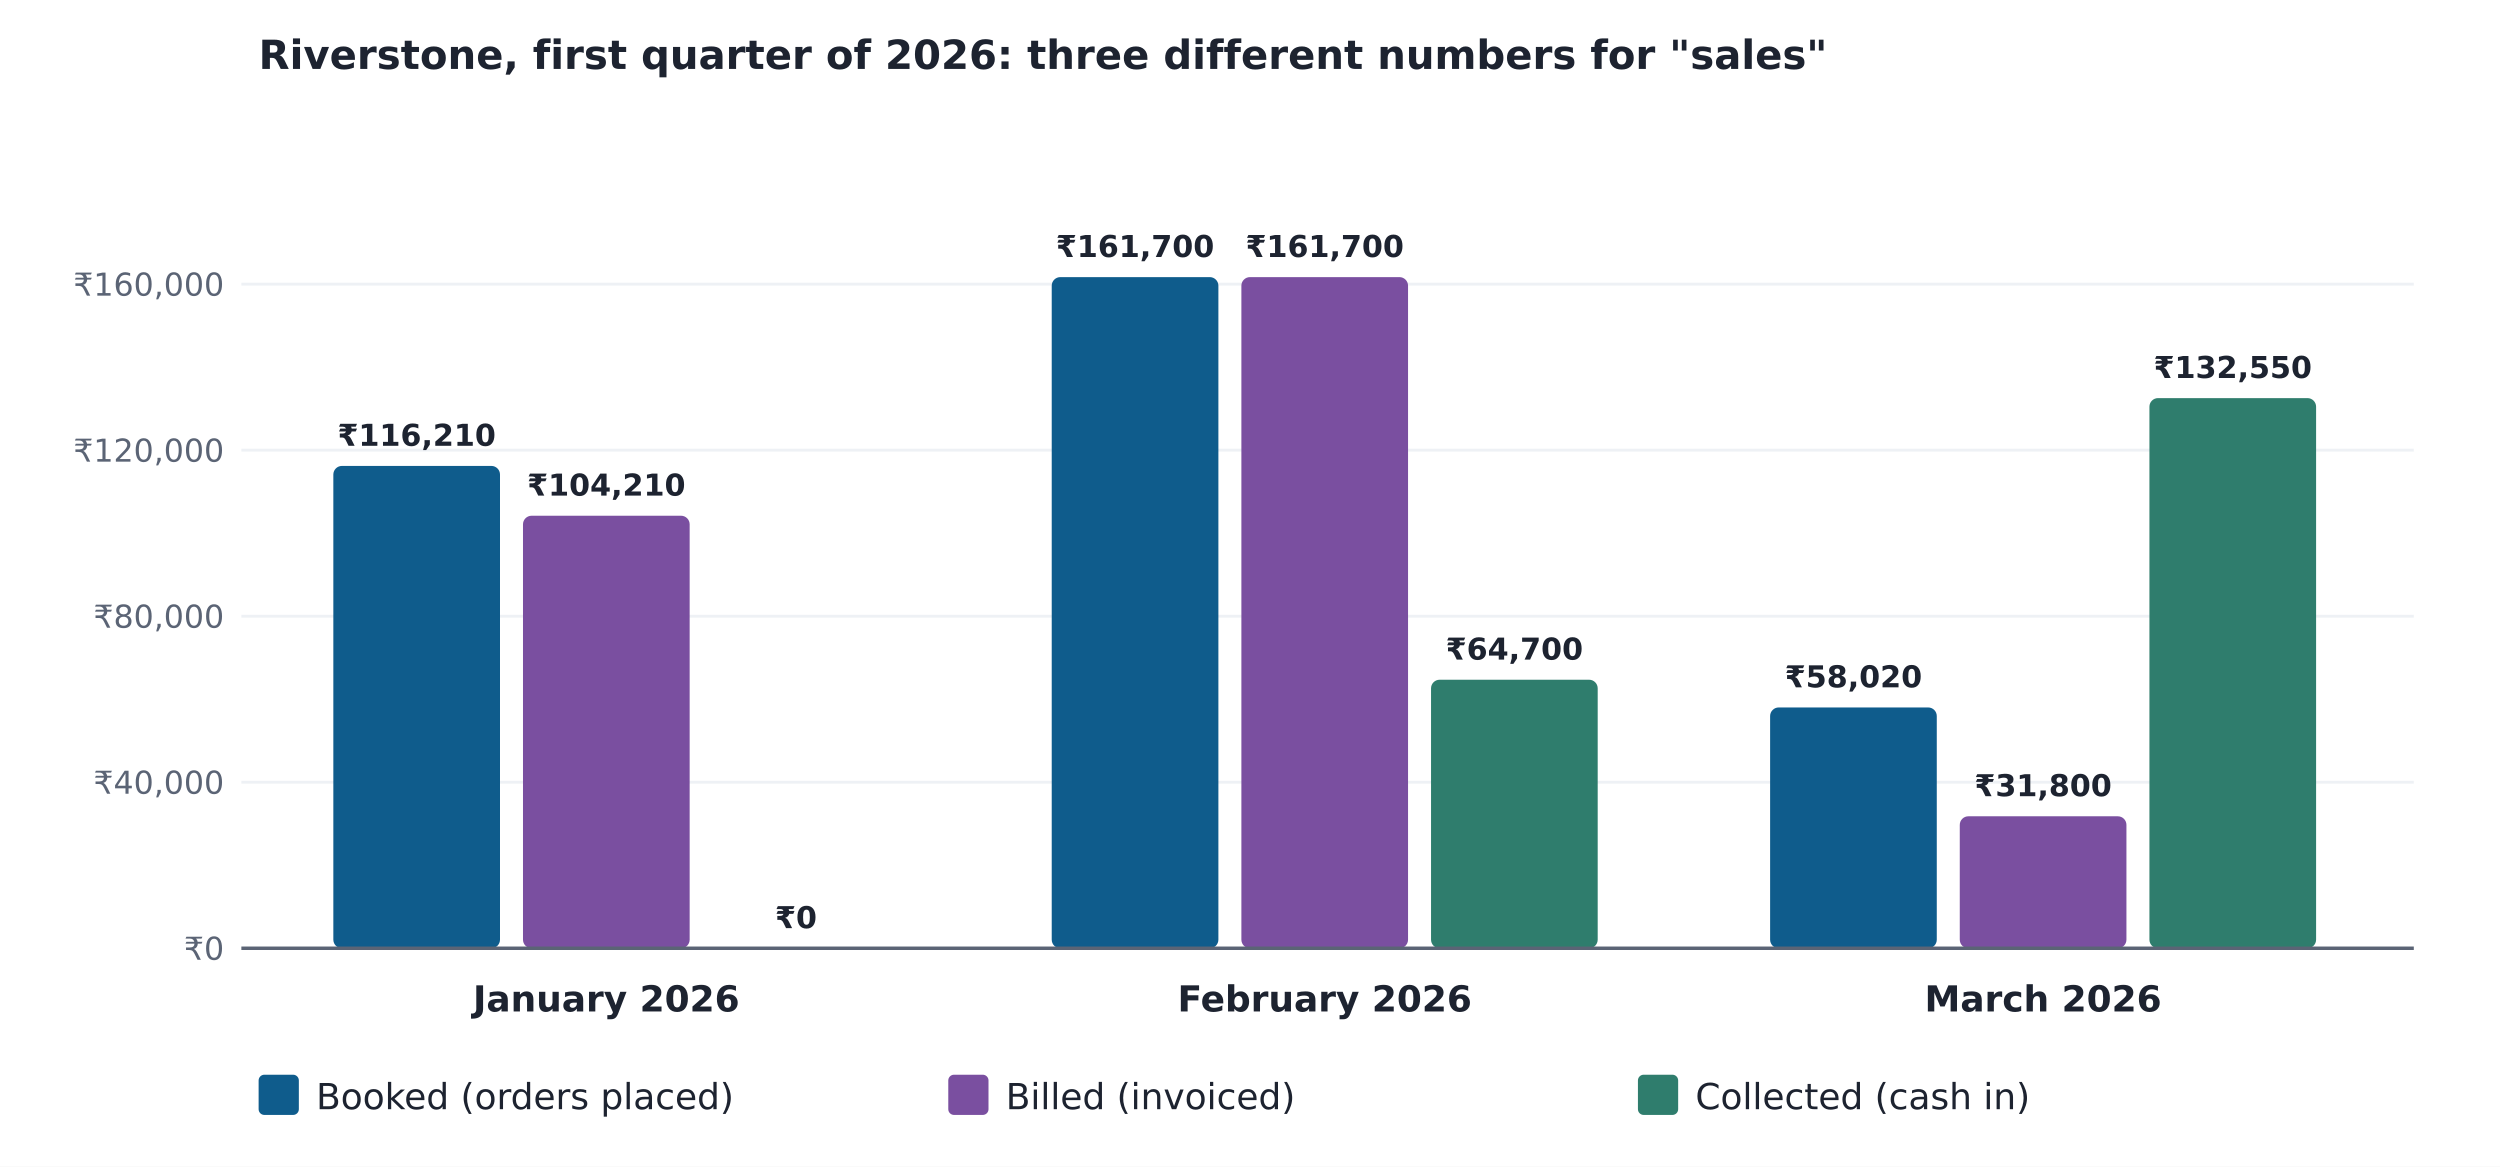
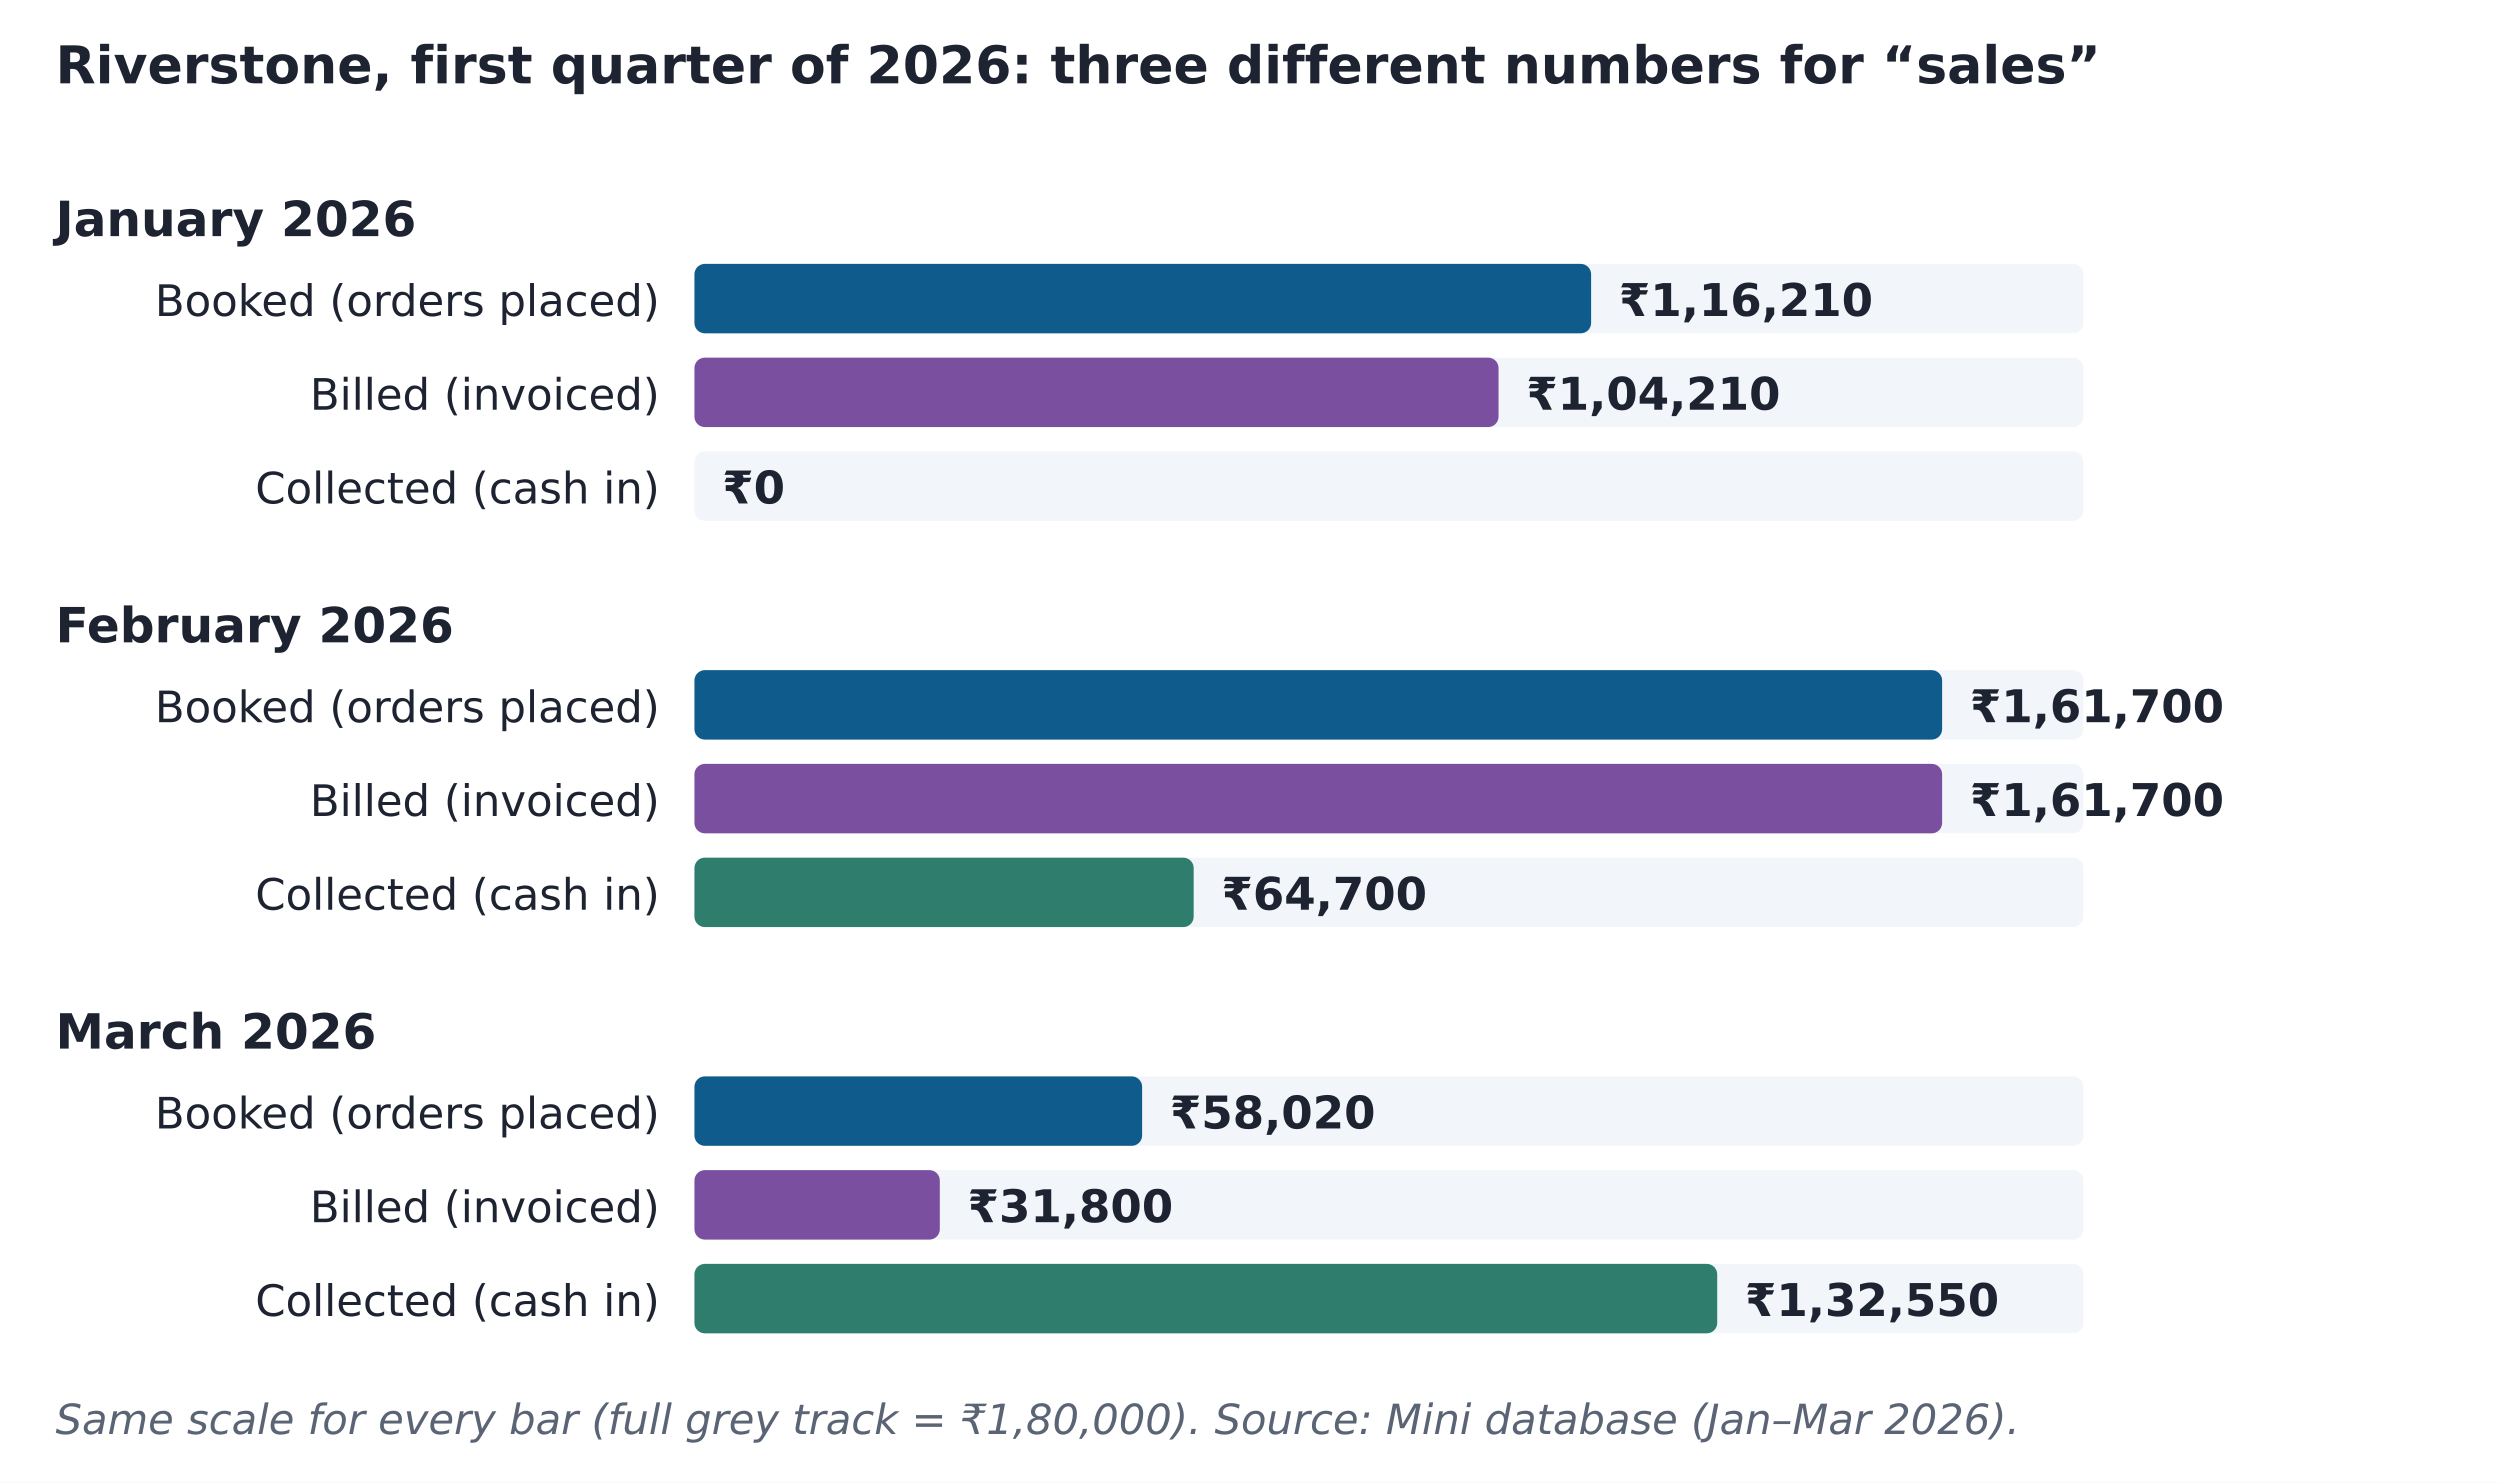
- <svg xmlns="http://www.w3.org/2000/svg" width="870" height="406" viewBox="0 0 870 406" font-family="DejaVu Sans, Arial, sans-serif">
-   <rect width="870" height="406" fill="#ffffff" />
-   <path d="M84,330.0 H840" fill="none" stroke="#eef1f5" stroke-width="1" stroke-linejoin="round" />
-   <text x="78" y="334.0" font-size="11" fill="#5b6475" font-weight="normal" text-anchor="end">₹0</text>
-   <path d="M84,272.222 H840" fill="none" stroke="#eef1f5" stroke-width="1" stroke-linejoin="round" />
-   <text x="78" y="276.222" font-size="11" fill="#5b6475" font-weight="normal" text-anchor="end">₹40,000</text>
-   <path d="M84,214.444 H840" fill="none" stroke="#eef1f5" stroke-width="1" stroke-linejoin="round" />
-   <text x="78" y="218.444" font-size="11" fill="#5b6475" font-weight="normal" text-anchor="end">₹80,000</text>
-   <path d="M84,156.667 H840" fill="none" stroke="#eef1f5" stroke-width="1" stroke-linejoin="round" />
-   <text x="78" y="160.667" font-size="11" fill="#5b6475" font-weight="normal" text-anchor="end">₹120,000</text>
-   <path d="M84,98.889 H840" fill="none" stroke="#eef1f5" stroke-width="1" stroke-linejoin="round" />
-   <text x="78" y="102.889" font-size="11" fill="#5b6475" font-weight="normal" text-anchor="end">₹160,000</text>
-   <rect x="116" y="162.141" width="58" height="167.859" rx="3" fill="#0f5c8c" stroke="none" stroke-width="1" />
-   <text x="145.0" y="155.141" font-size="10.5" fill="#1d2330" font-weight="bold" text-anchor="middle">₹116,210</text>
-   <rect x="182" y="179.474" width="58" height="150.526" rx="3" fill="#7a4fa0" stroke="none" stroke-width="1" />
-   <text x="211.0" y="172.474" font-size="10.5" fill="#1d2330" font-weight="bold" text-anchor="middle">₹104,210</text>
-   <rect x="248" y="330.0" width="58" height="0.0" rx="3" fill="#2f7d6d" stroke="none" stroke-width="1" />
-   <text x="277.0" y="323.0" font-size="10.5" fill="#1d2330" font-weight="bold" text-anchor="middle">₹0</text>
-   <text x="211.0" y="352" font-size="12.5" fill="#1d2330" font-weight="bold" text-anchor="middle">January 2026</text>
-   <rect x="366" y="96.433" width="58" height="233.567" rx="3" fill="#0f5c8c" stroke="none" stroke-width="1" />
-   <text x="395.0" y="89.433" font-size="10.5" fill="#1d2330" font-weight="bold" text-anchor="middle">₹161,700</text>
-   <rect x="432" y="96.433" width="58" height="233.567" rx="3" fill="#7a4fa0" stroke="none" stroke-width="1" />
-   <text x="461.0" y="89.433" font-size="10.5" fill="#1d2330" font-weight="bold" text-anchor="middle">₹161,700</text>
-   <rect x="498" y="236.544" width="58" height="93.456" rx="3" fill="#2f7d6d" stroke="none" stroke-width="1" />
-   <text x="527.0" y="229.544" font-size="10.5" fill="#1d2330" font-weight="bold" text-anchor="middle">₹64,700</text>
-   <text x="461.0" y="352" font-size="12.5" fill="#1d2330" font-weight="bold" text-anchor="middle">February 2026</text>
-   <rect x="616" y="246.193" width="58" height="83.807" rx="3" fill="#0f5c8c" stroke="none" stroke-width="1" />
-   <text x="645.0" y="239.193" font-size="10.5" fill="#1d2330" font-weight="bold" text-anchor="middle">₹58,020</text>
-   <rect x="682" y="284.067" width="58" height="45.933" rx="3" fill="#7a4fa0" stroke="none" stroke-width="1" />
-   <text x="711.0" y="277.067" font-size="10.5" fill="#1d2330" font-weight="bold" text-anchor="middle">₹31,800</text>
-   <rect x="748" y="138.539" width="58" height="191.461" rx="3" fill="#2f7d6d" stroke="none" stroke-width="1" />
-   <text x="777.0" y="131.539" font-size="10.5" fill="#1d2330" font-weight="bold" text-anchor="middle">₹132,550</text>
-   <text x="711.0" y="352" font-size="12.5" fill="#1d2330" font-weight="bold" text-anchor="middle">March 2026</text>
-   <path d="M84,330 H840" fill="none" stroke="#5b6475" stroke-width="1.2" stroke-linejoin="round" />
-   <rect x="90" y="374" width="14" height="14" rx="2" fill="#0f5c8c" stroke="none" stroke-width="1" />
-   <text x="110" y="386" font-size="12.5" fill="#1d2330" font-weight="normal" text-anchor="start">Booked (orders placed)</text>
-   <rect x="330" y="374" width="14" height="14" rx="2" fill="#7a4fa0" stroke="none" stroke-width="1" />
-   <text x="350" y="386" font-size="12.5" fill="#1d2330" font-weight="normal" text-anchor="start">Billed (invoiced)</text>
-   <rect x="570" y="374" width="14" height="14" rx="2" fill="#2f7d6d" stroke="none" stroke-width="1" />
-   <text x="590" y="386" font-size="12.5" fill="#1d2330" font-weight="normal" text-anchor="start">Collected (cash in)</text>
-   <text x="90" y="24" font-size="14" fill="#1d2330" font-weight="bold" text-anchor="start" font-family="Poppins, DejaVu Sans, sans-serif">Riverstone, first quarter of 2026: three different numbers for "sales"</text>
+ <svg xmlns="http://www.w3.org/2000/svg" width="720" height="427" viewBox="0 0 720 427" font-family="DejaVu Sans, Arial, sans-serif">
+   <rect width="720" height="427" fill="#ffffff" />
+   <text x="16" y="24" font-size="15" fill="#1d2330" font-weight="bold" text-anchor="start" font-family="Poppins, DejaVu Sans, sans-serif">Riverstone, first quarter of 2026: three different numbers for “sales”</text>
+   <text x="16" y="68" font-size="14" fill="#1d2330" font-weight="bold" text-anchor="start" font-family="Poppins, DejaVu Sans, sans-serif">January 2026</text>
+   <text x="190" y="91" font-size="12.5" fill="#1d2330" font-weight="normal" text-anchor="end">Booked (orders placed)</text>
+   <rect x="200" y="76" width="400" height="20" rx="3" fill="#f2f5f9" stroke="none" stroke-width="1" />
+   <rect x="200" y="76" width="258.244" height="20" rx="3" fill="#0f5c8c" stroke="none" stroke-width="1" />
+   <text x="466.244" y="91" font-size="13" fill="#1d2330" font-weight="bold" text-anchor="start">₹1,16,210</text>
+   <text x="190" y="118" font-size="12.5" fill="#1d2330" font-weight="normal" text-anchor="end">Billed (invoiced)</text>
+   <rect x="200" y="103" width="400" height="20" rx="3" fill="#f2f5f9" stroke="none" stroke-width="1" />
+   <rect x="200" y="103" width="231.578" height="20" rx="3" fill="#7a4fa0" stroke="none" stroke-width="1" />
+   <text x="439.578" y="118" font-size="13" fill="#1d2330" font-weight="bold" text-anchor="start">₹1,04,210</text>
+   <text x="190" y="145" font-size="12.5" fill="#1d2330" font-weight="normal" text-anchor="end">Collected (cash in)</text>
+   <rect x="200" y="130" width="400" height="20" rx="3" fill="#f2f5f9" stroke="none" stroke-width="1" />
+   <text x="208.0" y="145" font-size="13" fill="#1d2330" font-weight="bold" text-anchor="start">₹0</text>
+   <text x="16" y="185" font-size="14" fill="#1d2330" font-weight="bold" text-anchor="start" font-family="Poppins, DejaVu Sans, sans-serif">February 2026</text>
+   <text x="190" y="208" font-size="12.5" fill="#1d2330" font-weight="normal" text-anchor="end">Booked (orders placed)</text>
+   <rect x="200" y="193" width="400" height="20" rx="3" fill="#f2f5f9" stroke="none" stroke-width="1" />
+   <rect x="200" y="193" width="359.333" height="20" rx="3" fill="#0f5c8c" stroke="none" stroke-width="1" />
+   <text x="567.333" y="208" font-size="13" fill="#1d2330" font-weight="bold" text-anchor="start">₹1,61,700</text>
+   <text x="190" y="235" font-size="12.5" fill="#1d2330" font-weight="normal" text-anchor="end">Billed (invoiced)</text>
+   <rect x="200" y="220" width="400" height="20" rx="3" fill="#f2f5f9" stroke="none" stroke-width="1" />
+   <rect x="200" y="220" width="359.333" height="20" rx="3" fill="#7a4fa0" stroke="none" stroke-width="1" />
+   <text x="567.333" y="235" font-size="13" fill="#1d2330" font-weight="bold" text-anchor="start">₹1,61,700</text>
+   <text x="190" y="262" font-size="12.5" fill="#1d2330" font-weight="normal" text-anchor="end">Collected (cash in)</text>
+   <rect x="200" y="247" width="400" height="20" rx="3" fill="#f2f5f9" stroke="none" stroke-width="1" />
+   <rect x="200" y="247" width="143.778" height="20" rx="3" fill="#2f7d6d" stroke="none" stroke-width="1" />
+   <text x="351.778" y="262" font-size="13" fill="#1d2330" font-weight="bold" text-anchor="start">₹64,700</text>
+   <text x="16" y="302" font-size="14" fill="#1d2330" font-weight="bold" text-anchor="start" font-family="Poppins, DejaVu Sans, sans-serif">March 2026</text>
+   <text x="190" y="325" font-size="12.5" fill="#1d2330" font-weight="normal" text-anchor="end">Booked (orders placed)</text>
+   <rect x="200" y="310" width="400" height="20" rx="3" fill="#f2f5f9" stroke="none" stroke-width="1" />
+   <rect x="200" y="310" width="128.933" height="20" rx="3" fill="#0f5c8c" stroke="none" stroke-width="1" />
+   <text x="336.933" y="325" font-size="13" fill="#1d2330" font-weight="bold" text-anchor="start">₹58,020</text>
+   <text x="190" y="352" font-size="12.5" fill="#1d2330" font-weight="normal" text-anchor="end">Billed (invoiced)</text>
+   <rect x="200" y="337" width="400" height="20" rx="3" fill="#f2f5f9" stroke="none" stroke-width="1" />
+   <rect x="200" y="337" width="70.667" height="20" rx="3" fill="#7a4fa0" stroke="none" stroke-width="1" />
+   <text x="278.667" y="352" font-size="13" fill="#1d2330" font-weight="bold" text-anchor="start">₹31,800</text>
+   <text x="190" y="379" font-size="12.5" fill="#1d2330" font-weight="normal" text-anchor="end">Collected (cash in)</text>
+   <rect x="200" y="364" width="400" height="20" rx="3" fill="#f2f5f9" stroke="none" stroke-width="1" />
+   <rect x="200" y="364" width="294.556" height="20" rx="3" fill="#2f7d6d" stroke="none" stroke-width="1" />
+   <text x="502.556" y="379" font-size="13" fill="#1d2330" font-weight="bold" text-anchor="start">₹1,32,550</text>
+   <text x="16" y="413" font-size="12" fill="#5b6475" font-weight="normal" text-anchor="start" font-style="italic">Same scale for every bar (full grey track = ₹1,80,000). Source: Mini database (Jan–Mar 2026).</text>
</svg>
